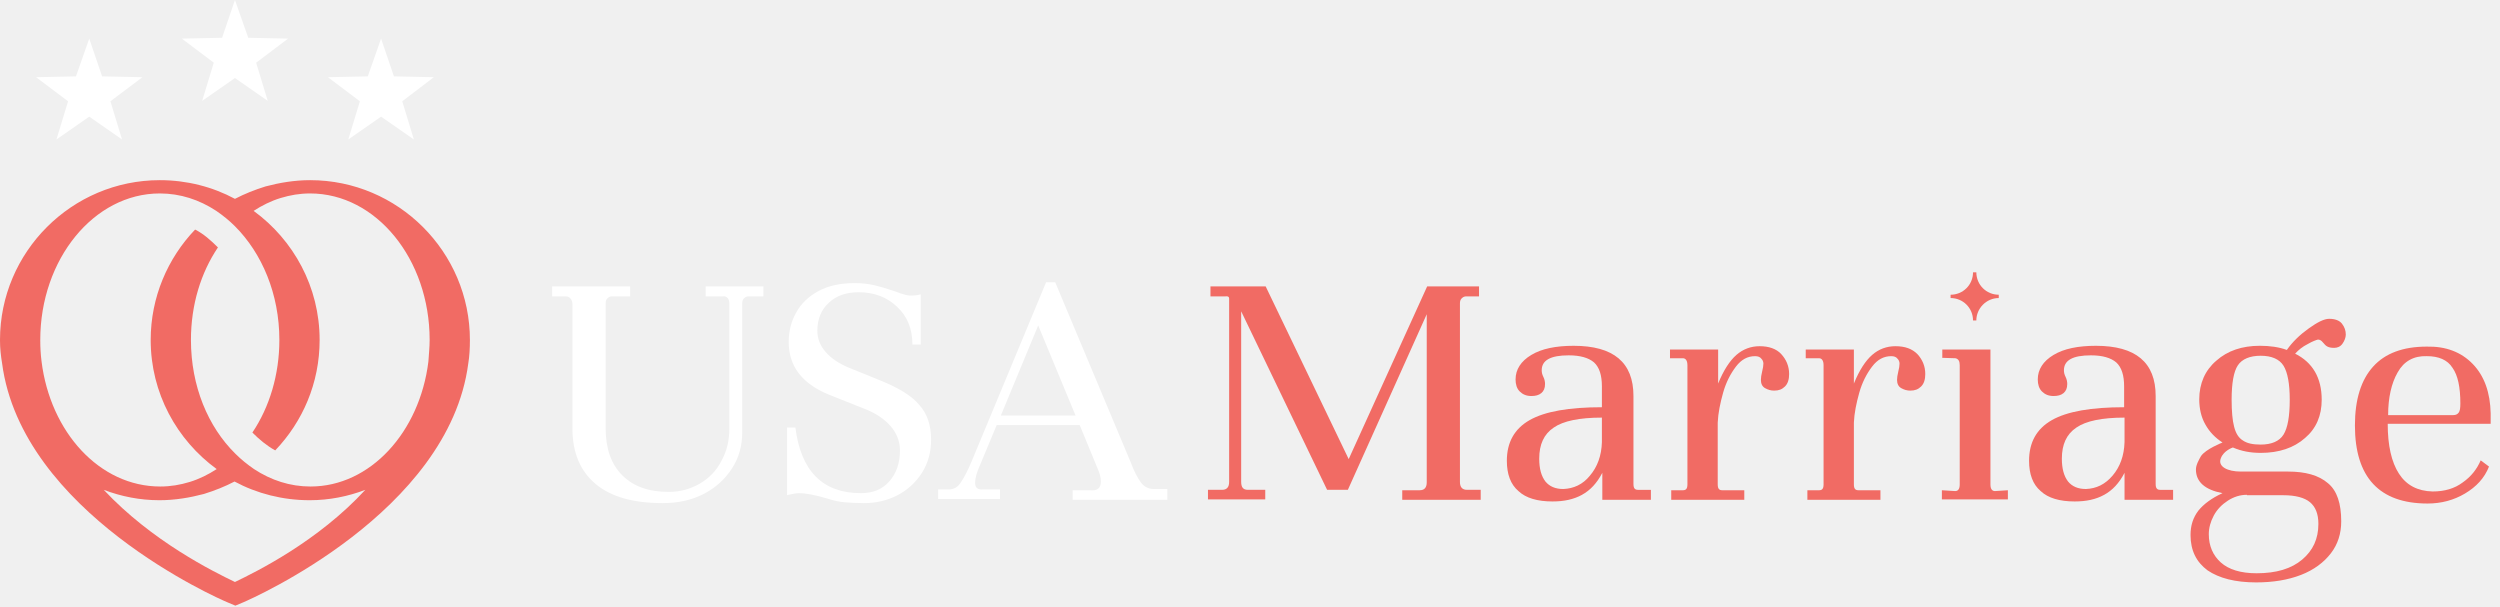
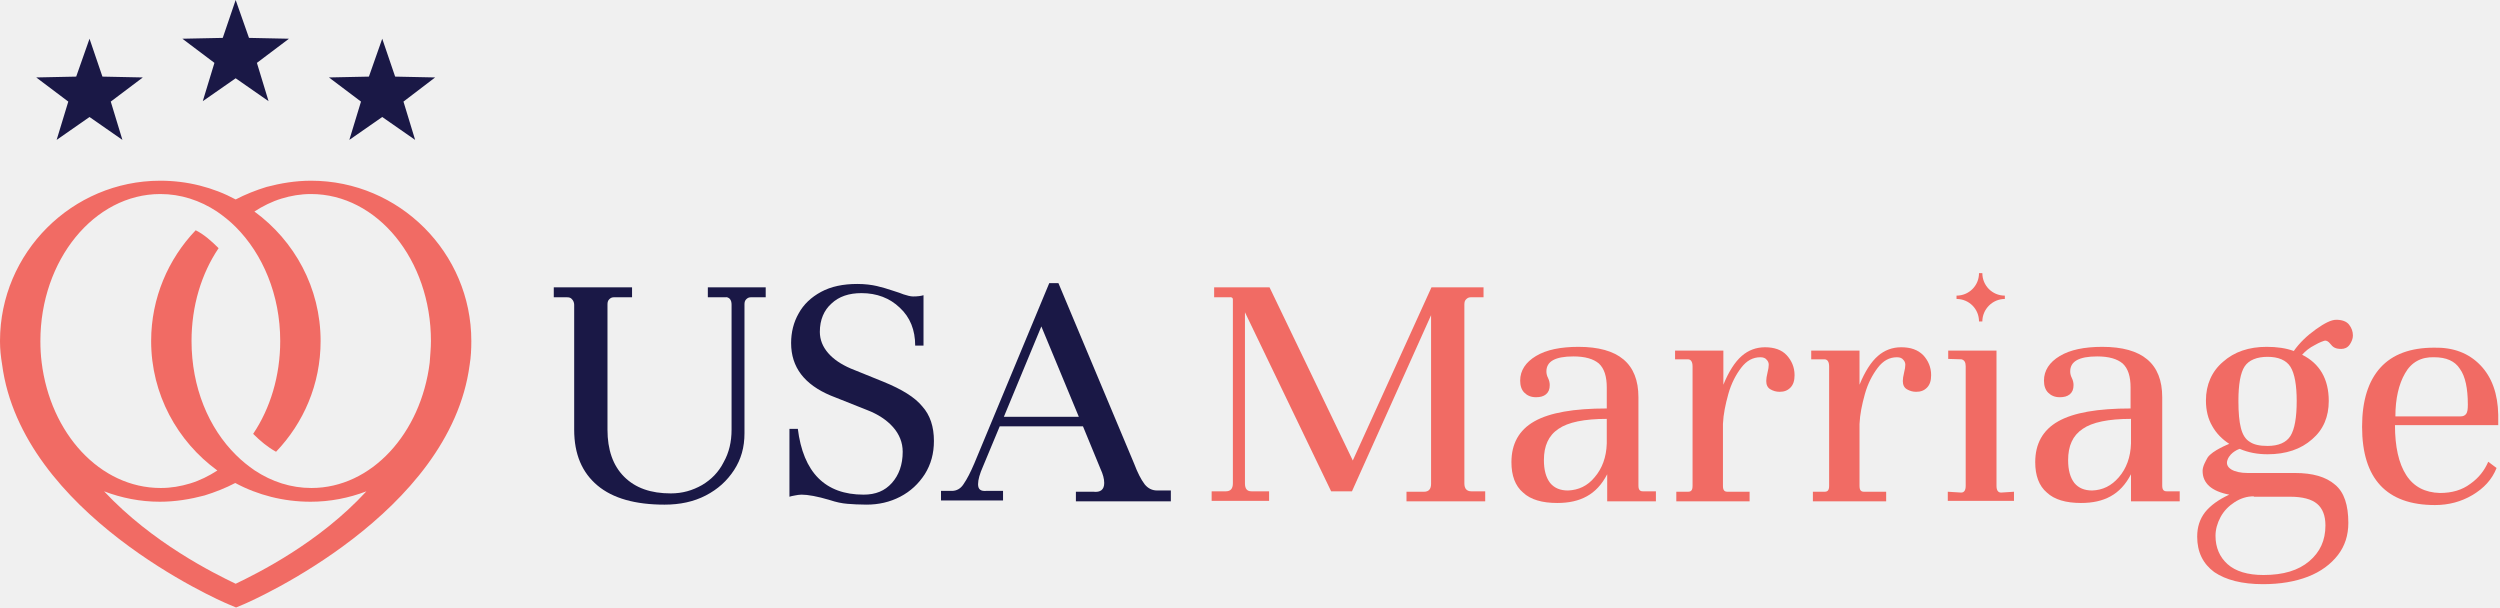
- <svg xmlns="http://www.w3.org/2000/svg" width="264" height="64" viewBox="0 0 264 64" fill="none">
-   <path d="M58.302 30.246H66.543V31.298H64.702H64.614C64.395 31.298 64.263 31.386 64.132 31.517C64 31.649 63.957 31.824 63.957 32.043V45.238C63.957 47.342 64.526 49.008 65.71 50.191C66.894 51.375 68.516 51.945 70.62 51.945C71.847 51.945 72.899 51.638 73.907 51.068C74.872 50.498 75.661 49.709 76.187 48.657C76.757 47.649 77.02 46.509 77.02 45.238V32.087C77.02 31.824 76.976 31.649 76.844 31.474C76.713 31.342 76.537 31.254 76.362 31.298H74.521V30.246H80.614V31.298H79.124H79.036C78.817 31.298 78.685 31.386 78.554 31.517C78.422 31.649 78.379 31.824 78.379 32.043V45.632C78.379 47.079 78.028 48.35 77.283 49.49C76.537 50.63 75.573 51.506 74.302 52.164C73.031 52.821 71.584 53.128 69.962 53.128C66.894 53.128 64.526 52.471 62.904 51.112C61.283 49.753 60.45 47.824 60.45 45.238V32.087C60.45 31.868 60.362 31.649 60.23 31.517C60.099 31.342 59.924 31.298 59.705 31.298H58.302V30.246Z" fill="white" />
-   <path d="M83.989 45.107C84.559 49.754 86.882 52.077 90.915 52.077C92.186 52.077 93.151 51.683 93.896 50.85C94.641 50.017 95.036 48.921 95.036 47.562C95.036 46.598 94.685 45.721 94.027 44.976C93.37 44.231 92.449 43.617 91.31 43.179L87.452 41.644C86.093 41.075 85.041 40.329 84.34 39.409C83.638 38.488 83.288 37.392 83.288 36.121C83.288 34.981 83.551 33.929 84.077 33.009C84.603 32.044 85.392 31.299 86.444 30.729C87.496 30.16 88.767 29.896 90.257 29.896C91.046 29.896 91.748 29.984 92.318 30.116C92.888 30.247 93.457 30.422 93.984 30.598C94.553 30.773 94.904 30.905 95.123 30.992C95.518 31.124 95.868 31.212 96.132 31.212C96.57 31.212 96.964 31.168 97.227 31.08V36.384H96.351C96.351 34.762 95.825 33.403 94.729 32.395C93.677 31.387 92.318 30.861 90.696 30.861C89.381 30.861 88.329 31.212 87.54 31.957C86.751 32.658 86.312 33.666 86.312 34.938C86.312 35.77 86.619 36.516 87.189 37.173C87.759 37.831 88.548 38.357 89.556 38.795L93.019 40.198C94.948 40.987 96.307 41.82 97.096 42.784C97.929 43.705 98.323 44.932 98.323 46.422C98.323 47.738 98.016 48.877 97.359 49.929C96.701 50.938 95.868 51.727 94.773 52.297C93.677 52.866 92.493 53.129 91.222 53.129C90.433 53.129 89.775 53.086 89.206 53.042C88.636 52.998 88.022 52.866 87.364 52.647C86.049 52.253 85.041 52.077 84.383 52.077C84.164 52.077 83.901 52.121 83.682 52.165C83.419 52.209 83.244 52.253 83.112 52.297V45.151H83.989V45.107Z" fill="white" />
-   <path d="M123.267 51.77V52.779H113.272V51.77H115.113C115.858 51.858 116.253 51.551 116.253 50.85C116.253 50.411 116.121 49.929 115.858 49.359L114.017 44.888H105.25L103.497 49.096C103.146 49.885 102.971 50.499 102.971 50.981C102.971 51.507 103.234 51.726 103.804 51.683H105.601V52.691H99.069V51.683H100.209C100.691 51.683 101.13 51.463 101.436 50.981C101.831 50.411 102.182 49.71 102.576 48.789L110.467 29.809H111.431L119.409 48.833C119.76 49.754 120.11 50.455 120.505 50.981C120.856 51.419 121.294 51.639 121.82 51.639H123.267V51.77ZM105.689 43.88H113.579L109.634 34.367L105.689 43.88Z" fill="white" />
-   <path d="M156.362 51.769V52.778H148.077V51.769H149.918C150.4 51.769 150.663 51.506 150.663 50.937V33.183L142.334 51.725H140.142L131.068 32.876V50.893C131.068 51.462 131.288 51.725 131.77 51.725H133.611V52.734H127.562V51.725H129.052C129.534 51.725 129.797 51.462 129.797 50.893V31.517C129.797 31.342 129.666 31.254 129.403 31.298H127.825V30.246H133.655L142.422 48.482L150.707 30.246H156.186V31.298H154.915H154.827C154.608 31.298 154.477 31.386 154.345 31.517C154.214 31.649 154.17 31.824 154.17 32.043V50.893C154.17 51.462 154.433 51.725 154.915 51.725H156.362V51.769Z" fill="#F16B64" />
-   <path d="M174.334 51.77V52.779H169.205V49.929C168.635 51.025 167.934 51.77 167.057 52.253C166.181 52.735 165.172 52.954 163.945 52.954C162.367 52.954 161.139 52.603 160.35 51.858C159.518 51.157 159.123 50.061 159.123 48.658C159.123 46.729 159.912 45.283 161.534 44.362C163.156 43.442 165.698 43.003 169.161 43.003V40.812C169.161 39.628 168.898 38.795 168.329 38.269C167.759 37.787 166.882 37.524 165.655 37.524C163.726 37.524 162.805 38.05 162.805 39.102C162.805 39.321 162.849 39.54 162.981 39.803C163.112 40.066 163.156 40.329 163.156 40.548C163.156 40.987 163.024 41.294 162.761 41.513C162.498 41.732 162.148 41.82 161.709 41.82C161.183 41.82 160.789 41.644 160.482 41.337C160.175 41.031 160.044 40.592 160.044 40.066C160.044 39.014 160.613 38.138 161.709 37.48C162.805 36.822 164.296 36.516 166.181 36.516C170.389 36.516 172.493 38.269 172.493 41.82V51.113C172.493 51.595 172.668 51.727 172.975 51.727H174.334V51.77ZM167.89 50.236C168.679 49.316 169.118 48.132 169.161 46.685V44.099C166.794 44.099 165.085 44.45 164.076 45.151C163.024 45.853 162.542 46.949 162.542 48.439C162.542 49.491 162.761 50.28 163.2 50.85C163.638 51.376 164.252 51.639 165.085 51.639C166.181 51.595 167.145 51.157 167.89 50.236Z" fill="#F16B64" />
-   <path d="M229.48 51.77V52.779H224.351V49.929C223.781 51.025 223.08 51.77 222.203 52.253C221.326 52.735 220.318 52.954 219.09 52.954C217.512 52.954 216.285 52.603 215.496 51.858C214.663 51.157 214.269 50.061 214.269 48.658C214.269 46.729 215.058 45.283 216.68 44.362C218.301 43.442 220.844 43.003 224.307 43.003V40.812C224.307 39.628 224.044 38.795 223.474 38.269C222.904 37.787 222.027 37.524 220.8 37.524C218.871 37.524 217.951 38.05 217.951 39.102C217.951 39.321 217.995 39.54 218.126 39.803C218.258 40.066 218.301 40.329 218.301 40.548C218.301 40.987 218.17 41.294 217.907 41.513C217.644 41.732 217.293 41.82 216.855 41.82C216.329 41.82 215.934 41.644 215.627 41.337C215.321 41.031 215.189 40.592 215.189 40.066C215.189 39.014 215.759 38.138 216.855 37.48C217.951 36.822 219.441 36.516 221.326 36.516C225.534 36.516 227.638 38.269 227.638 41.82V51.113C227.638 51.595 227.814 51.727 228.121 51.727H229.48V51.77ZM223.08 50.236C223.869 49.316 224.307 48.132 224.351 46.685V44.099C221.984 44.099 220.274 44.45 219.266 45.151C218.214 45.853 217.732 46.949 217.732 48.439C217.732 49.491 217.951 50.28 218.389 50.85C218.827 51.376 219.441 51.639 220.274 51.639C221.37 51.595 222.29 51.157 223.08 50.236Z" fill="#F16B64" />
-   <path d="M188.099 37.392C188.625 37.961 188.931 38.663 188.931 39.496C188.931 40.065 188.8 40.504 188.493 40.811C188.186 41.117 187.836 41.249 187.353 41.249C187.003 41.249 186.696 41.161 186.389 40.986C186.082 40.811 185.951 40.504 185.951 40.109C185.951 39.89 185.994 39.583 186.082 39.233C186.17 38.882 186.214 38.619 186.214 38.4C186.214 38.181 186.126 38.005 185.994 37.874C185.863 37.698 185.644 37.611 185.337 37.611C184.548 37.611 183.89 37.961 183.32 38.706C182.751 39.452 182.268 40.372 181.962 41.468C181.655 42.564 181.436 43.616 181.392 44.624V51.156C181.392 51.638 181.567 51.77 181.874 51.77H184.197V52.778H176.482V51.77H177.709C178.016 51.77 178.192 51.638 178.192 51.156V38.575C178.192 38.093 178.016 37.83 177.709 37.83H176.351V36.909H181.436V40.504C182.005 39.101 182.663 38.093 183.364 37.479C184.066 36.865 184.899 36.559 185.819 36.559C186.783 36.559 187.573 36.822 188.099 37.392Z" fill="#F16B64" />
-   <path d="M202.476 37.392C203.002 37.961 203.309 38.663 203.309 39.496C203.309 40.065 203.178 40.504 202.871 40.811C202.564 41.117 202.213 41.249 201.731 41.249C201.38 41.249 201.074 41.161 200.767 40.986C200.46 40.811 200.328 40.504 200.328 40.109C200.328 39.89 200.372 39.583 200.46 39.233C200.548 38.882 200.591 38.619 200.591 38.4C200.591 38.181 200.504 38.005 200.372 37.874C200.241 37.698 200.022 37.611 199.715 37.611C198.926 37.611 198.268 37.961 197.698 38.706C197.128 39.452 196.646 40.372 196.339 41.468C196.033 42.564 195.813 43.616 195.77 44.624V51.156C195.77 51.638 195.945 51.77 196.252 51.77H198.575V52.778H190.86V51.77H192.087C192.394 51.77 192.569 51.638 192.569 51.156V38.575C192.569 38.093 192.394 37.83 192.087 37.83H190.685V36.909H195.77V40.504C196.339 39.101 196.997 38.093 197.698 37.479C198.4 36.865 199.233 36.559 200.153 36.559C201.161 36.559 201.906 36.822 202.476 37.392Z" fill="#F16B64" />
-   <path d="M210.191 51.157C210.191 51.639 210.367 51.858 210.673 51.858L212.032 51.77V52.735H205.062V51.77L206.465 51.858C206.772 51.858 206.947 51.639 206.947 51.157V38.576C206.947 38.138 206.816 37.918 206.509 37.831L205.106 37.787V36.91H210.191V51.157Z" fill="#F16B64" />
-   <path d="M243.682 36.34C243.156 36.603 242.718 36.954 242.367 37.348C244.208 38.269 245.172 39.891 245.172 42.214C245.172 43.88 244.602 45.239 243.419 46.247C242.235 47.299 240.657 47.825 238.729 47.825C237.676 47.825 236.712 47.65 235.792 47.255C235.792 47.255 234.827 47.562 234.52 48.395C234.17 49.272 235.222 49.797 236.624 49.797H241.622C243.463 49.797 244.866 50.192 245.83 51.025C246.794 51.814 247.233 53.173 247.233 55.058C247.233 56.329 246.882 57.469 246.137 58.433C245.392 59.398 244.339 60.187 242.981 60.713C241.622 61.239 240.044 61.502 238.246 61.502C236.055 61.502 234.345 61.063 233.118 60.23C231.934 59.354 231.32 58.126 231.32 56.504C231.32 55.496 231.583 54.663 232.153 53.918C232.723 53.217 233.556 52.603 234.696 52.077C232.855 51.726 231.89 50.893 231.89 49.578C231.89 49.096 232.197 48.57 232.416 48.176C232.898 47.43 234.696 46.729 234.696 46.729C233.95 46.247 233.337 45.633 232.898 44.844C232.46 44.099 232.241 43.178 232.241 42.17C232.241 40.504 232.855 39.102 234.038 38.093C235.222 37.041 236.756 36.515 238.641 36.515C239.693 36.515 240.657 36.647 241.49 36.954C242.104 36.077 242.893 35.332 243.813 34.674C244.734 34.017 245.435 33.666 245.961 33.666C246.575 33.666 247.057 33.841 247.32 34.192C247.583 34.543 247.715 34.893 247.715 35.332C247.715 35.639 247.583 35.989 247.364 36.296C247.145 36.603 246.838 36.734 246.487 36.734C246.181 36.734 245.961 36.691 245.786 36.603C245.611 36.515 245.479 36.384 245.304 36.165C245.129 35.946 244.953 35.858 244.778 35.858C244.603 35.902 244.208 36.033 243.682 36.34ZM237.282 52.252C236.537 52.252 235.879 52.471 235.266 52.866C234.652 53.261 234.126 53.787 233.775 54.444C233.424 55.102 233.249 55.759 233.249 56.417C233.249 57.644 233.687 58.652 234.52 59.398C235.353 60.143 236.624 60.537 238.29 60.537C240.394 60.537 241.972 60.055 243.112 59.091C244.252 58.126 244.822 56.899 244.822 55.321C244.822 54.269 244.515 53.523 243.945 53.041C243.375 52.559 242.411 52.296 241.139 52.296H237.282V52.252ZM241.139 45.896C241.578 45.195 241.797 43.967 241.797 42.214C241.797 40.548 241.578 39.321 241.139 38.619C240.701 37.918 239.868 37.567 238.729 37.567C237.589 37.567 236.756 37.918 236.318 38.576C235.879 39.233 235.66 40.461 235.66 42.214C235.66 43.441 235.748 44.406 235.923 45.063C236.098 45.765 236.405 46.247 236.844 46.51C237.282 46.817 237.896 46.948 238.729 46.948C239.868 46.948 240.701 46.597 241.139 45.896Z" fill="#F16B64" />
-   <path d="M261.129 38.443C262.356 39.714 262.97 41.468 263.014 43.659V44.755H252.143C252.143 47.035 252.537 48.788 253.326 50.016C254.115 51.243 255.299 51.857 256.877 51.9C258.148 51.9 259.2 51.594 260.077 50.936C260.954 50.322 261.567 49.533 261.962 48.613L262.839 49.27C262.356 50.498 261.48 51.418 260.296 52.12C259.113 52.821 257.797 53.172 256.351 53.172C251.266 53.172 248.68 50.41 248.68 44.931C248.68 42.169 249.337 40.109 250.608 38.706C251.88 37.303 253.765 36.602 256.263 36.602C258.28 36.558 259.902 37.172 261.129 38.443ZM253.195 39.32C252.537 40.459 252.187 41.994 252.187 43.835H259.069C259.332 43.835 259.507 43.747 259.639 43.572C259.77 43.396 259.814 43.09 259.814 42.607C259.814 40.898 259.551 39.627 258.981 38.837C258.455 38.005 257.534 37.61 256.263 37.61C254.904 37.566 253.852 38.136 253.195 39.32Z" fill="#F16B64" />
-   <path d="M211.068 31.474V31.123C209.753 31.123 208.701 30.071 208.701 28.756H208.351C208.351 30.071 207.298 31.123 205.983 31.123V31.474C207.298 31.474 208.351 32.526 208.351 33.841H208.701C208.701 32.57 209.753 31.474 211.068 31.474Z" fill="#F16B64" />
-   <path d="M49.622 35.902C49.622 26.609 42.038 19.025 32.745 19.025C31.123 19.025 29.545 19.288 28.055 19.683C26.915 20.034 25.819 20.472 24.811 20.998C22.444 19.727 19.726 19.025 16.877 19.025C7.584 19.025 0 26.609 0 35.902C0 35.946 0 35.946 0 35.946C0 36.779 0.088 37.568 0.219 38.357C2.279 54.094 23.058 63.212 24.022 63.606L24.855 63.957L25.688 63.606C26.608 63.212 47.386 54.094 49.447 38.401C49.578 37.612 49.622 36.779 49.622 35.902ZM4.252 35.902C4.252 27.398 9.907 20.428 16.877 20.428C19.025 20.428 21.041 21.086 22.838 22.269C23.54 22.751 24.197 23.277 24.811 23.891C27.66 26.741 29.501 31.036 29.501 35.902C29.501 39.584 28.449 43.004 26.652 45.677C27.397 46.423 28.186 47.08 29.063 47.562C31.956 44.538 33.753 40.461 33.753 35.902C33.753 30.291 30.992 25.338 26.784 22.269C27.66 21.699 28.625 21.217 29.633 20.91C30.641 20.604 31.649 20.428 32.745 20.428C39.715 20.428 45.37 27.354 45.37 35.902C45.37 36.691 45.282 37.436 45.238 38.182C44.318 45.634 39.101 51.376 32.789 51.376C30.641 51.376 28.625 50.718 26.827 49.535C26.126 49.053 25.468 48.527 24.855 47.913C21.962 45.064 20.164 40.768 20.164 35.902C20.164 32.176 21.216 28.801 23.014 26.127C22.268 25.382 21.48 24.68 20.603 24.242C17.71 27.267 15.912 31.387 15.912 35.902C15.912 41.513 18.674 46.467 22.882 49.535C22.006 50.105 21.041 50.587 20.033 50.894C19.025 51.201 18.016 51.376 16.921 51.376C10.521 51.376 5.304 45.634 4.384 38.138C4.296 37.436 4.252 36.691 4.252 35.946C4.252 35.946 4.252 35.946 4.252 35.902ZM24.811 61.458C22.532 60.362 16.044 57.162 10.959 51.727C12.8 52.428 14.773 52.823 16.833 52.823C18.455 52.823 20.033 52.56 21.523 52.165C22.663 51.814 23.759 51.376 24.767 50.85C27.134 52.121 29.852 52.823 32.701 52.823C34.762 52.823 36.734 52.428 38.575 51.727C33.578 57.162 27.09 60.362 24.811 61.458Z" fill="#F16B64" />
-   <path d="M24.811 8.241L21.348 10.652L22.576 6.619L19.2 4.077L23.452 3.989L24.811 0L26.214 3.989L30.422 4.077L27.047 6.619L28.274 10.652L24.811 8.241Z" fill="white" />
-   <path d="M9.424 12.317L5.961 14.728L7.189 10.695L3.813 8.153L8.022 8.065L9.424 4.076L10.783 8.065L15.035 8.153L11.66 10.695L12.887 14.728L9.424 12.317Z" fill="white" />
-   <path d="M40.241 12.317L36.778 14.728L38.005 10.695L34.63 8.153L38.838 8.065L40.241 4.076L41.6 8.065L45.808 8.153L42.477 10.695L43.704 14.728L40.241 12.317Z" fill="white" />
+ <svg xmlns="http://www.w3.org/2000/svg" width="329" height="80" viewBox="0 0 329 80" fill="none">
+   <g clip-path="url(#clip0_671_253)">
+     <path d="M72.877 37.809H83.178V39.124H80.877H80.767C80.493 39.124 80.329 39.233 80.165 39.398C80 39.562 79.945 39.781 79.945 40.055V56.548C79.945 59.178 80.658 61.261 82.137 62.74C83.617 64.22 85.644 64.932 88.274 64.932C89.808 64.932 91.124 64.548 92.384 63.836C93.589 63.124 94.576 62.137 95.233 60.822C95.945 59.562 96.274 58.137 96.274 56.548V40.11C96.274 39.781 96.219 39.562 96.055 39.343C95.891 39.178 95.671 39.069 95.452 39.124H93.151V37.809H100.767V39.124H98.904H98.795C98.521 39.124 98.356 39.233 98.192 39.398C98.028 39.562 97.973 39.781 97.973 40.055V57.041C97.973 58.85 97.534 60.439 96.603 61.863C95.671 63.288 94.466 64.384 92.877 65.206C91.288 66.028 89.48 66.411 87.452 66.411C83.617 66.411 80.658 65.589 78.63 63.891C76.603 62.192 75.562 59.781 75.562 56.548V40.11C75.562 39.836 75.452 39.562 75.288 39.398C75.124 39.178 74.904 39.124 74.63 39.124H72.877V37.809Z" fill="#1A1846" />
+     <path d="M104.987 56.383C105.699 62.191 108.603 65.095 113.644 65.095C115.233 65.095 116.439 64.602 117.37 63.561C118.302 62.52 118.795 61.15 118.795 59.451C118.795 58.246 118.356 57.15 117.534 56.218C116.713 55.287 115.562 54.52 114.137 53.972L109.315 52.054C107.617 51.342 106.302 50.41 105.425 49.26C104.548 48.109 104.11 46.739 104.11 45.15C104.11 43.725 104.439 42.41 105.096 41.26C105.754 40.054 106.74 39.123 108.055 38.41C109.37 37.698 110.959 37.369 112.822 37.369C113.808 37.369 114.685 37.479 115.397 37.643C116.11 37.807 116.822 38.027 117.48 38.246C118.192 38.465 118.63 38.629 118.904 38.739C119.397 38.903 119.836 39.013 120.165 39.013C120.713 39.013 121.206 38.958 121.534 38.849V45.479H120.439C120.439 43.451 119.781 41.753 118.411 40.492C117.096 39.232 115.397 38.575 113.37 38.575C111.726 38.575 110.411 39.013 109.425 39.944C108.439 40.821 107.891 42.081 107.891 43.67C107.891 44.712 108.274 45.643 108.987 46.465C109.699 47.287 110.685 47.944 111.945 48.492L116.274 50.246C118.685 51.232 120.384 52.273 121.37 53.479C122.411 54.629 122.904 56.164 122.904 58.027C122.904 59.67 122.521 61.095 121.699 62.41C120.877 63.67 119.836 64.657 118.466 65.369C117.096 66.082 115.617 66.41 114.028 66.41C113.041 66.41 112.219 66.355 111.507 66.301C110.795 66.246 110.028 66.082 109.206 65.808C107.562 65.314 106.302 65.095 105.48 65.095C105.206 65.095 104.877 65.15 104.603 65.205C104.274 65.26 104.055 65.314 103.891 65.369V56.438H104.987V56.383Z" fill="#1A1846" />
+     <path d="M154.083 64.712V65.972H141.589V64.712H143.891C144.822 64.821 145.315 64.438 145.315 63.561C145.315 63.013 145.151 62.41 144.822 61.698L142.521 56.109H131.562L129.37 61.369C128.932 62.356 128.713 63.123 128.713 63.725C128.713 64.383 129.041 64.657 129.754 64.602H132V65.862H123.836V64.602H125.261C125.863 64.602 126.411 64.328 126.795 63.725C127.288 63.013 127.726 62.136 128.22 60.986L138.083 37.26H139.288L149.261 61.041C149.699 62.191 150.137 63.068 150.63 63.725C151.069 64.273 151.617 64.547 152.274 64.547H154.083V64.712ZM132.11 54.849H141.973L137.041 42.958L132.11 54.849Z" fill="#1A1846" />
+     <path d="M195.452 64.713V65.973H185.096V64.713H187.397C188 64.713 188.329 64.384 188.329 63.672V41.48L177.918 64.658H175.178L163.836 41.096V63.617C163.836 64.329 164.11 64.658 164.712 64.658H167.014V65.918H159.452V64.658H161.315C161.918 64.658 162.247 64.329 162.247 63.617V39.398C162.247 39.178 162.082 39.069 161.754 39.124H159.781V37.809H167.069L178.027 60.603L188.384 37.809H195.233V39.124H193.644H193.534C193.26 39.124 193.096 39.233 192.932 39.398C192.767 39.562 192.712 39.781 192.712 40.055V63.617C192.712 64.329 193.041 64.658 193.644 64.658H195.452V64.713Z" fill="#F16B64" />
+     <path d="M217.918 64.713V65.973H211.507V62.412C210.795 63.782 209.918 64.713 208.822 65.316C207.726 65.918 206.466 66.192 204.932 66.192C202.959 66.192 201.425 65.754 200.439 64.823C199.397 63.946 198.904 62.576 198.904 60.823C198.904 58.412 199.891 56.603 201.918 55.453C203.945 54.302 207.123 53.754 211.452 53.754V51.014C211.452 49.535 211.123 48.494 210.411 47.836C209.699 47.234 208.603 46.905 207.069 46.905C204.658 46.905 203.507 47.562 203.507 48.877C203.507 49.151 203.562 49.425 203.726 49.754C203.891 50.083 203.945 50.412 203.945 50.686C203.945 51.234 203.781 51.617 203.452 51.891C203.123 52.165 202.685 52.275 202.137 52.275C201.48 52.275 200.986 52.056 200.603 51.672C200.219 51.288 200.055 50.74 200.055 50.083C200.055 48.768 200.767 47.672 202.137 46.85C203.507 46.028 205.37 45.645 207.726 45.645C212.986 45.645 215.617 47.836 215.617 52.275V63.891C215.617 64.494 215.836 64.658 216.219 64.658H217.918V64.713ZM209.863 62.795C210.849 61.645 211.397 60.165 211.452 58.357V55.124C208.493 55.124 206.356 55.562 205.096 56.439C203.781 57.316 203.178 58.686 203.178 60.549C203.178 61.864 203.452 62.85 204 63.562C204.548 64.22 205.315 64.549 206.356 64.549C207.726 64.494 208.932 63.946 209.863 62.795Z" fill="#F16B64" />
+     <path d="M286.85 64.713V65.973H280.439V62.412C279.726 63.782 278.85 64.713 277.754 65.316C276.658 65.918 275.398 66.192 273.863 66.192C271.891 66.192 270.356 65.754 269.37 64.823C268.329 63.946 267.836 62.576 267.836 60.823C267.836 58.412 268.822 56.603 270.85 55.453C272.877 54.302 276.055 53.754 280.384 53.754V51.014C280.384 49.535 280.055 48.494 279.343 47.836C278.63 47.234 277.535 46.905 276 46.905C273.589 46.905 272.439 47.562 272.439 48.877C272.439 49.151 272.493 49.425 272.658 49.754C272.822 50.083 272.877 50.412 272.877 50.686C272.877 51.234 272.713 51.617 272.384 51.891C272.055 52.165 271.617 52.275 271.069 52.275C270.411 52.275 269.918 52.056 269.535 51.672C269.151 51.288 268.987 50.74 268.987 50.083C268.987 48.768 269.699 47.672 271.069 46.85C272.439 46.028 274.302 45.645 276.658 45.645C281.918 45.645 284.548 47.836 284.548 52.275V63.891C284.548 64.494 284.767 64.658 285.151 64.658H286.85V64.713ZM278.85 62.795C279.836 61.645 280.384 60.165 280.439 58.357V55.124C277.48 55.124 275.343 55.562 274.083 56.439C272.767 57.316 272.165 58.686 272.165 60.549C272.165 61.864 272.439 62.85 272.987 63.562C273.535 64.22 274.302 64.549 275.343 64.549C276.713 64.494 277.863 63.946 278.85 62.795Z" fill="#F16B64" />
+     <path d="M235.123 46.74C235.781 47.453 236.165 48.329 236.165 49.37C236.165 50.083 236 50.631 235.617 51.014C235.233 51.398 234.795 51.562 234.192 51.562C233.754 51.562 233.37 51.453 232.986 51.233C232.603 51.014 232.438 50.631 232.438 50.138C232.438 49.864 232.493 49.48 232.603 49.042C232.712 48.603 232.767 48.275 232.767 48.001C232.767 47.727 232.658 47.507 232.493 47.343C232.329 47.124 232.055 47.014 231.671 47.014C230.685 47.014 229.863 47.453 229.151 48.384C228.438 49.316 227.836 50.466 227.452 51.836C227.069 53.206 226.795 54.521 226.74 55.781V63.946C226.74 64.549 226.959 64.713 227.343 64.713H230.247V65.973H220.603V64.713H222.137C222.521 64.713 222.74 64.549 222.74 63.946V48.22C222.74 47.617 222.521 47.288 222.137 47.288H220.438V46.138H226.795V50.631C227.507 48.877 228.329 47.617 229.206 46.85C230.082 46.083 231.123 45.699 232.274 45.699C233.48 45.699 234.466 46.028 235.123 46.74Z" fill="#F16B64" />
+     <path d="M253.096 46.74C253.754 47.453 254.137 48.329 254.137 49.37C254.137 50.083 253.973 50.631 253.589 51.014C253.206 51.398 252.767 51.562 252.165 51.562C251.726 51.562 251.343 51.453 250.959 51.233C250.576 51.014 250.411 50.631 250.411 50.138C250.411 49.864 250.466 49.48 250.576 49.042C250.685 48.603 250.74 48.275 250.74 48.001C250.74 47.727 250.63 47.507 250.466 47.343C250.302 47.124 250.028 47.014 249.644 47.014C248.658 47.014 247.836 47.453 247.124 48.384C246.411 49.316 245.808 50.466 245.425 51.836C245.041 53.206 244.767 54.521 244.713 55.781V63.946C244.713 64.549 244.932 64.713 245.315 64.713H248.219V65.973H238.576V64.713H240.11C240.493 64.713 240.713 64.549 240.713 63.946V48.22C240.713 47.617 240.493 47.288 240.11 47.288H238.356V46.138H244.713V50.631C245.425 48.877 246.247 47.617 247.124 46.85C248 46.083 249.041 45.699 250.192 45.699C251.452 45.699 252.384 46.028 253.096 46.74Z" fill="#F16B64" />
+     <path d="M262.74 63.945C262.74 64.548 262.959 64.822 263.343 64.822L265.041 64.712V65.918H256.329V64.712L258.083 64.822C258.466 64.822 258.685 64.548 258.685 63.945V48.219C258.685 47.671 258.521 47.397 258.137 47.287L256.384 47.233V46.137H262.74V63.945Z" fill="#F16B64" />
+     <path d="M304.602 45.425C303.945 45.753 303.397 46.192 302.959 46.685C305.26 47.836 306.465 49.863 306.465 52.767C306.465 54.849 305.753 56.548 304.274 57.808C302.794 59.123 300.822 59.781 298.411 59.781C297.096 59.781 295.89 59.562 294.739 59.068C294.739 59.068 293.534 59.452 293.15 60.493C292.712 61.589 294.027 62.246 295.781 62.246H302.027C304.328 62.246 306.082 62.74 307.287 63.781C308.493 64.767 309.041 66.466 309.041 68.822C309.041 70.411 308.602 71.835 307.671 73.041C306.739 74.246 305.424 75.233 303.726 75.89C302.027 76.548 300.054 76.876 297.808 76.876C295.068 76.876 292.931 76.329 291.397 75.287C289.917 74.192 289.15 72.657 289.15 70.63C289.15 69.37 289.479 68.329 290.191 67.397C290.904 66.52 291.945 65.753 293.37 65.096C291.068 64.657 289.863 63.616 289.863 61.972C289.863 61.37 290.246 60.712 290.52 60.219C291.123 59.288 293.37 58.411 293.37 58.411C292.438 57.808 291.671 57.041 291.123 56.055C290.575 55.123 290.301 53.972 290.301 52.712C290.301 50.63 291.068 48.877 292.548 47.616C294.027 46.301 295.945 45.644 298.301 45.644C299.616 45.644 300.822 45.808 301.863 46.192C302.63 45.096 303.616 44.164 304.767 43.342C305.917 42.52 306.794 42.082 307.452 42.082C308.219 42.082 308.822 42.301 309.15 42.74C309.479 43.178 309.643 43.616 309.643 44.164C309.643 44.548 309.479 44.986 309.205 45.37C308.931 45.753 308.548 45.918 308.109 45.918C307.726 45.918 307.452 45.863 307.233 45.753C307.013 45.644 306.849 45.479 306.63 45.205C306.411 44.931 306.191 44.822 305.972 44.822C305.753 44.877 305.26 45.041 304.602 45.425ZM296.602 65.315C295.671 65.315 294.849 65.589 294.082 66.082C293.315 66.575 292.657 67.233 292.219 68.055C291.781 68.876 291.561 69.698 291.561 70.52C291.561 72.055 292.109 73.315 293.15 74.246C294.191 75.178 295.78 75.671 297.863 75.671C300.493 75.671 302.465 75.068 303.89 73.863C305.315 72.657 306.027 71.123 306.027 69.15C306.027 67.835 305.644 66.904 304.931 66.301C304.219 65.698 303.013 65.37 301.424 65.37H296.602V65.315ZM301.424 57.37C301.972 56.493 302.246 54.959 302.246 52.767C302.246 50.685 301.972 49.151 301.424 48.274C300.876 47.397 299.835 46.959 298.411 46.959C296.986 46.959 295.945 47.397 295.397 48.219C294.849 49.041 294.575 50.575 294.575 52.767C294.575 54.301 294.685 55.507 294.904 56.329C295.123 57.205 295.507 57.808 296.054 58.137C296.602 58.52 297.37 58.685 298.411 58.685C299.835 58.685 300.876 58.246 301.424 57.37Z" fill="#F16B64" />
+     <path d="M326.411 48.054C327.946 49.643 328.713 51.835 328.767 54.575V55.944H315.178C315.178 58.794 315.672 60.986 316.658 62.52C317.644 64.054 319.124 64.821 321.096 64.876C322.685 64.876 324 64.493 325.096 63.67C326.192 62.903 326.959 61.917 327.452 60.766L328.548 61.588C327.945 63.123 326.85 64.273 325.37 65.15C323.891 66.027 322.247 66.465 320.439 66.465C314.082 66.465 310.85 63.013 310.85 56.164C310.85 52.712 311.672 50.136 313.261 48.383C314.85 46.63 317.206 45.753 320.329 45.753C322.85 45.698 324.877 46.465 326.411 48.054ZM316.493 49.15C315.672 50.575 315.233 52.492 315.233 54.794H323.836C324.165 54.794 324.384 54.684 324.548 54.465C324.713 54.246 324.767 53.862 324.767 53.26C324.767 51.123 324.439 49.534 323.726 48.547C323.069 47.506 321.918 47.013 320.329 47.013C318.63 46.958 317.315 47.67 316.493 49.15Z" fill="#F16B64" />
+     <path d="M263.836 39.343V38.904C262.192 38.904 260.877 37.589 260.877 35.945H260.438C260.438 37.589 259.123 38.904 257.479 38.904V39.343C259.123 39.343 260.438 40.658 260.438 42.301H260.877C260.877 40.712 262.192 39.343 263.836 39.343Z" fill="#F16B64" />
+     <path d="M62.027 44.877C62.027 33.261 52.548 23.781 40.931 23.781C38.904 23.781 36.931 24.11 35.069 24.603C33.644 25.041 32.274 25.59 31.014 26.247C28.055 24.658 24.657 23.781 21.096 23.781C9.479 23.781 0 33.261 0 44.877C0 44.932 0 44.932 0 44.932C0 45.973 0.11 46.959 0.274 47.946C2.849 67.617 28.822 79.014 30.027 79.507L31.069 79.946L32.11 79.507C33.26 79.014 59.233 67.617 61.808 48C61.973 47.014 62.027 45.973 62.027 44.877ZM5.315 44.877C5.315 34.247 12.384 25.535 21.096 25.535C23.781 25.535 26.301 26.357 28.548 27.836C29.425 28.439 30.247 29.096 31.014 29.863C34.575 33.425 36.877 38.795 36.877 44.877C36.877 49.48 35.562 53.754 33.315 57.096C34.247 58.028 35.233 58.85 36.329 59.453C39.945 55.672 42.192 50.576 42.192 44.877C42.192 37.863 38.74 31.672 33.48 27.836C34.575 27.124 35.781 26.521 37.041 26.137C38.301 25.754 39.562 25.535 40.931 25.535C49.644 25.535 56.712 34.192 56.712 44.877C56.712 45.863 56.603 46.795 56.548 47.726C55.397 57.041 48.877 64.22 40.986 64.22C38.301 64.22 35.781 63.398 33.534 61.918C32.657 61.316 31.836 60.658 31.069 59.891C27.452 56.329 25.206 50.959 25.206 44.877C25.206 40.22 26.52 36 28.767 32.658C27.836 31.727 26.849 30.85 25.753 30.302C22.137 34.083 19.89 39.233 19.89 44.877C19.89 51.891 23.343 58.083 28.603 61.918C27.507 62.631 26.301 63.233 25.041 63.617C23.781 64 22.52 64.22 21.151 64.22C13.151 64.22 6.63 57.041 5.479 47.672C5.37 46.795 5.315 45.863 5.315 44.932C5.315 44.932 5.315 44.932 5.315 44.877ZM31.014 76.822C28.164 75.453 20.055 71.453 13.699 64.658C16 65.535 18.466 66.028 21.041 66.028C23.069 66.028 25.041 65.699 26.904 65.206C28.329 64.767 29.699 64.22 30.959 63.562C33.918 65.151 37.315 66.028 40.877 66.028C43.452 66.028 45.918 65.535 48.219 64.658C41.973 71.453 33.863 75.453 31.014 76.822Z" fill="#F16B64" />
+     <path d="M31.014 10.301L26.685 13.315L28.219 8.274L24 5.096L29.315 4.986L31.014 0L32.767 4.986L38.027 5.096L33.808 8.274L35.343 13.315L31.014 10.301Z" fill="#1A1846" />
+     <path d="M11.781 15.397L7.453 18.411L8.987 13.37L4.768 10.192L10.028 10.082L11.781 5.096L13.48 10.082L18.795 10.192L14.576 13.37L16.11 18.411L11.781 15.397Z" fill="#1A1846" />
+     <path d="M50.302 15.397L45.973 18.411L47.507 13.37L43.288 10.192L48.548 10.082L50.302 5.096L52 10.082L57.261 10.192L53.096 13.37L54.631 18.411L50.302 15.397Z" fill="#1A1846" />
+   </g>
+   <defs>
+     <clipPath id="clip0_671_253">
+       <rect width="328.767" height="80" fill="white" />
+     </clipPath>
+   </defs>
</svg>
